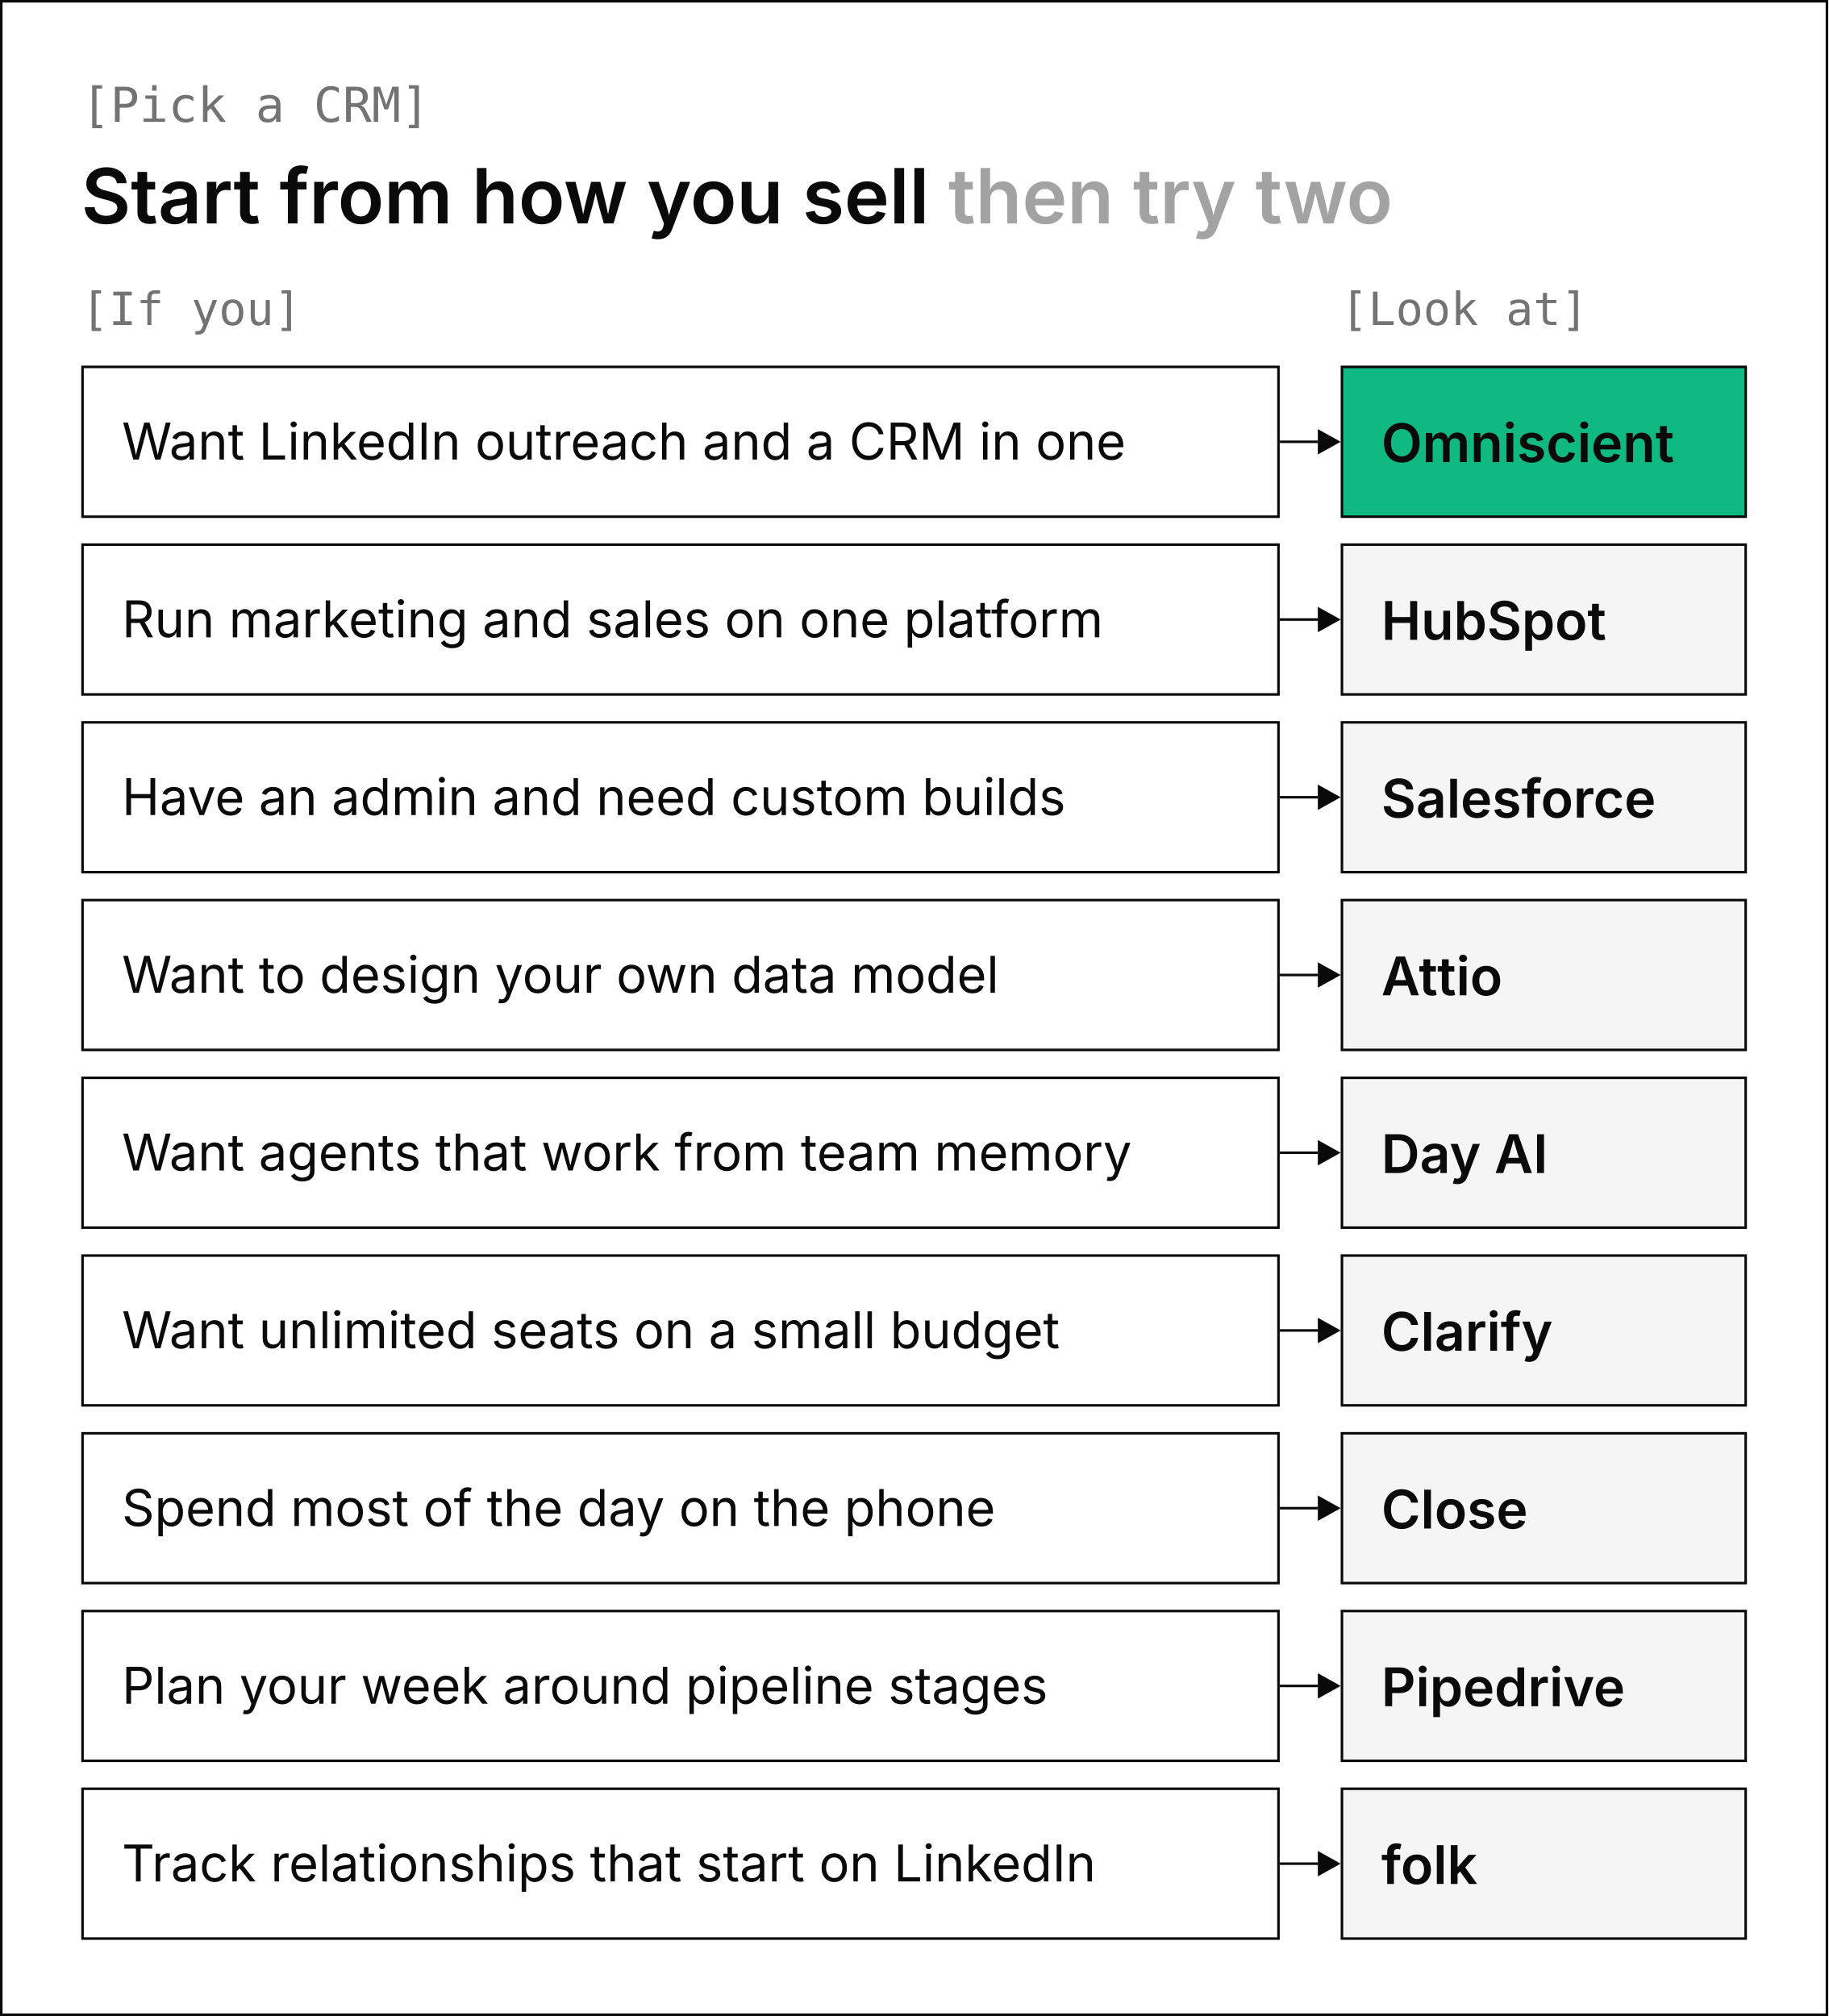
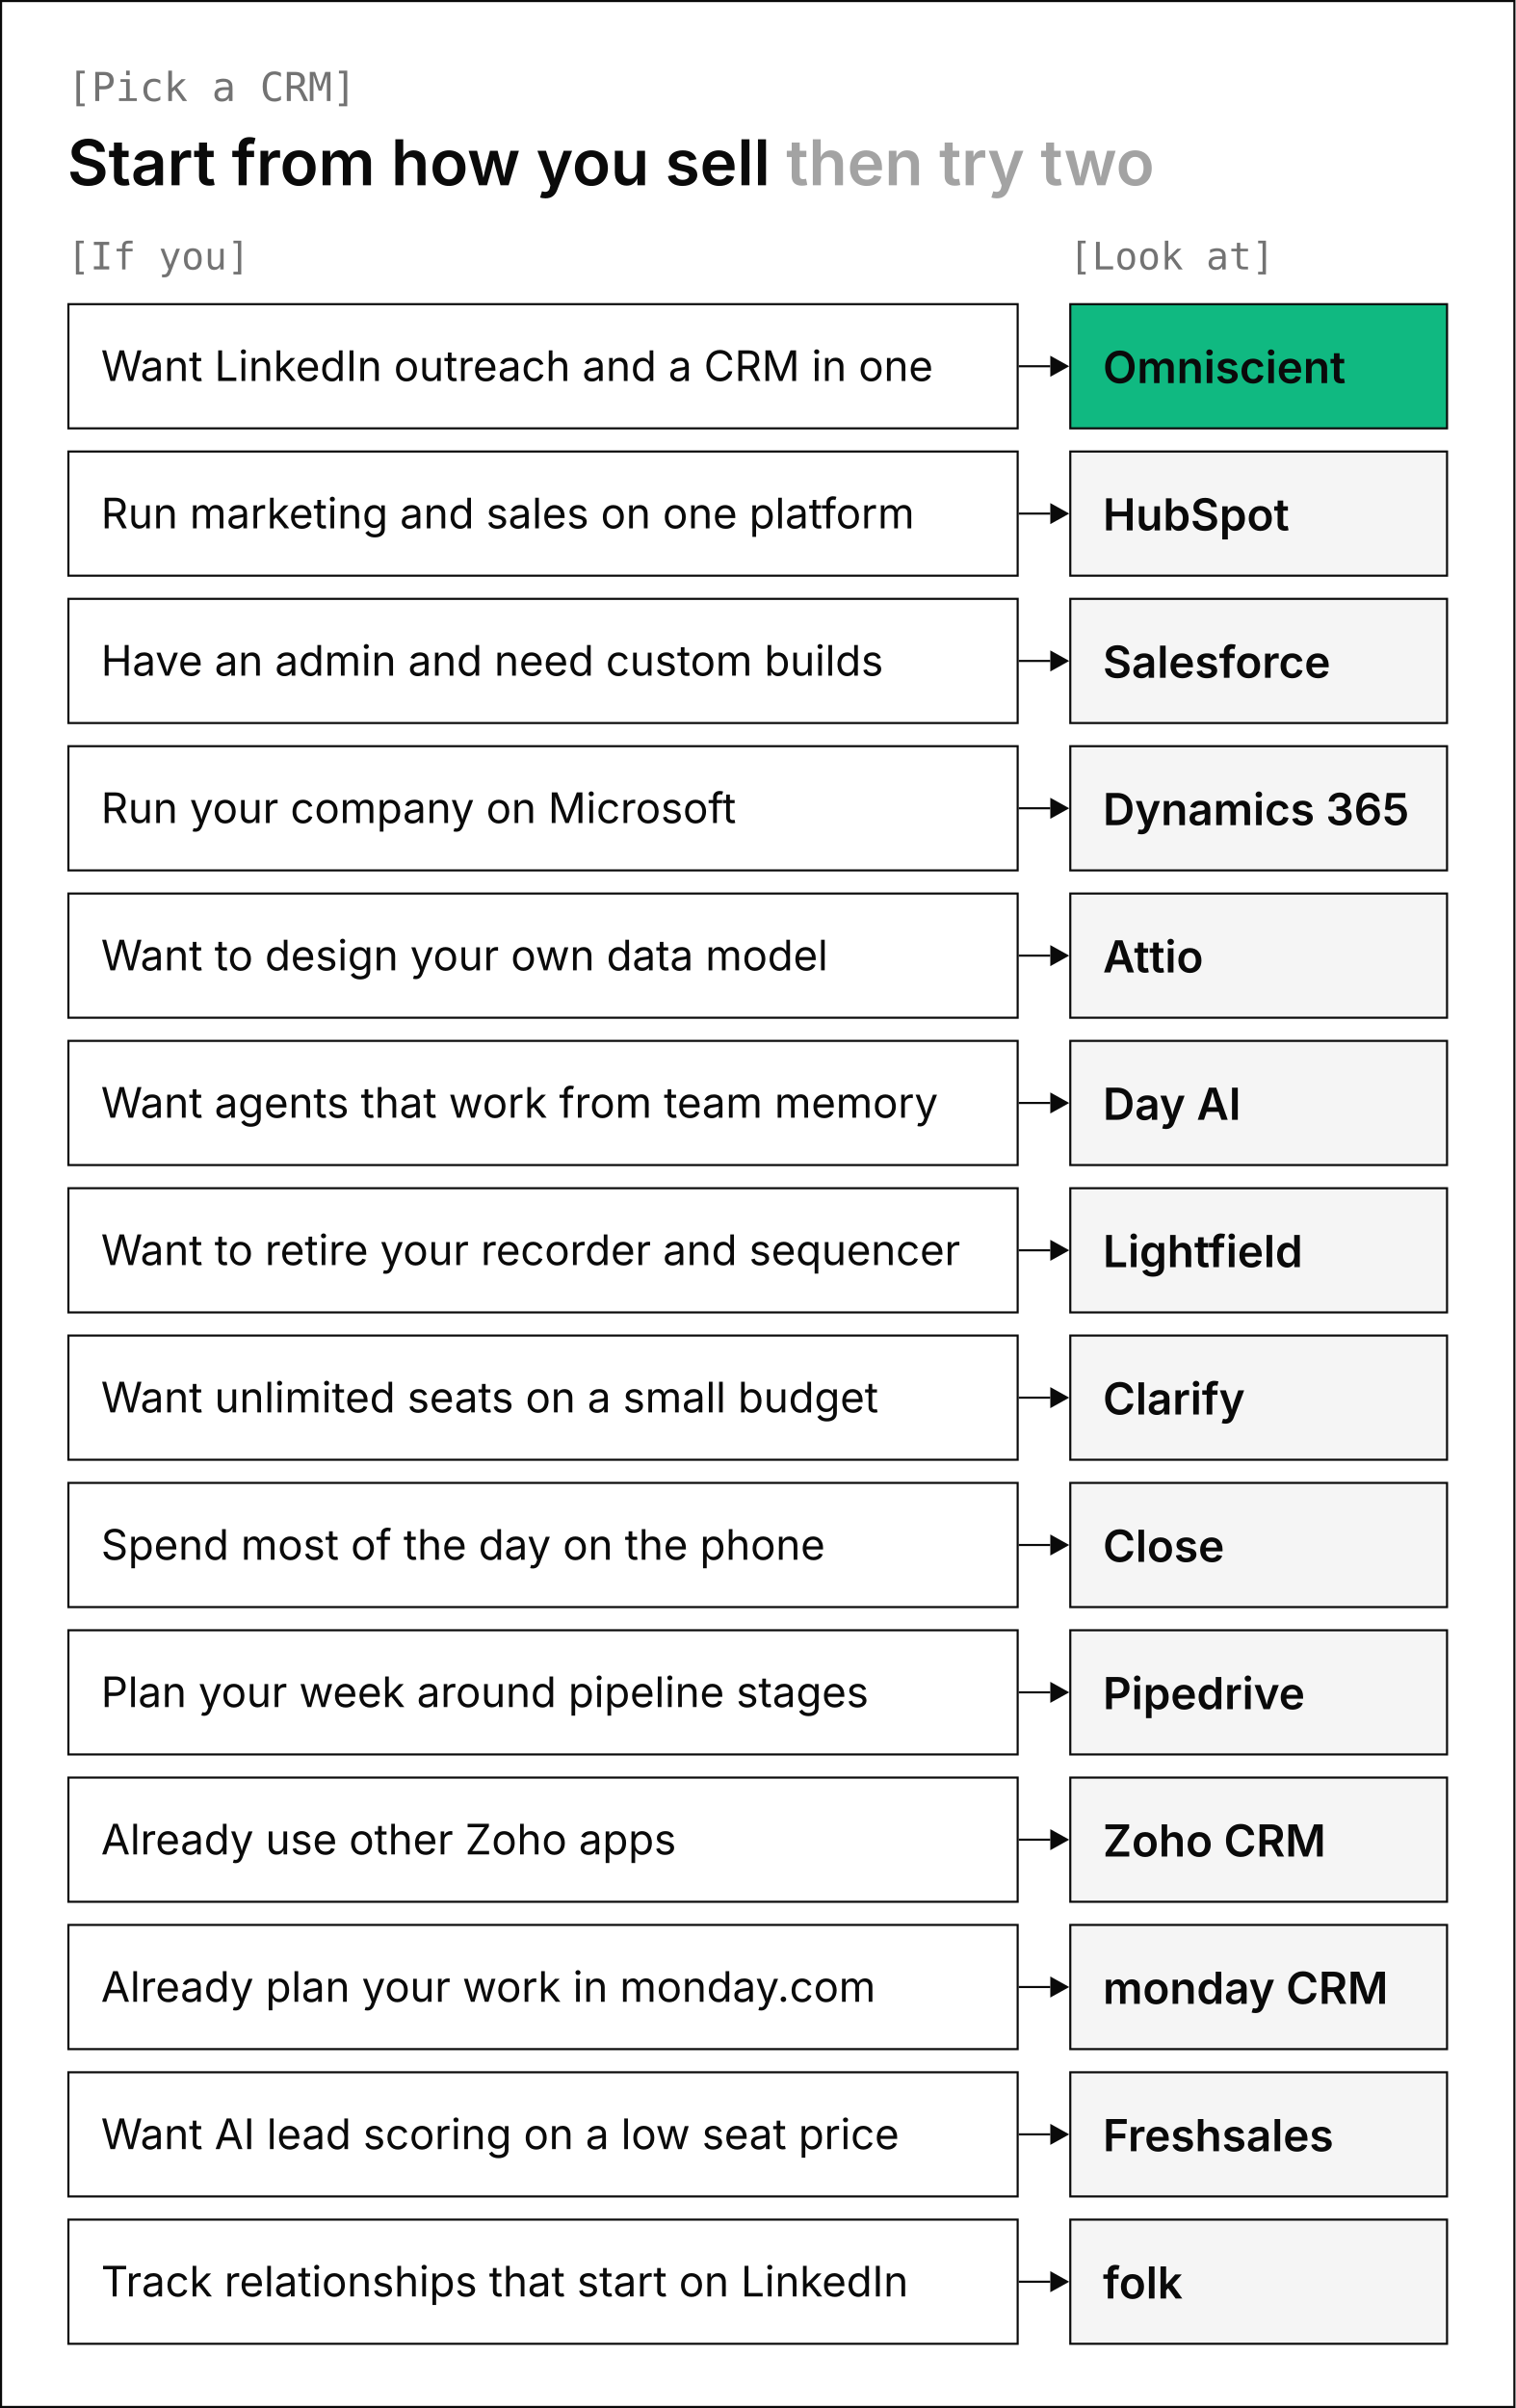
- <svg xmlns="http://www.w3.org/2000/svg" viewBox="0 0 720 794" width="720" height="794" role="img" aria-labelledby="t d" font-family="Inter, system-ui, sans-serif">
-   <rect width="720" height="794" fill="#ffffff" />
-   <rect x="0.5" y="0.5" width="719" height="793" fill="none" stroke="#0a0a0a" />
+ <svg xmlns="http://www.w3.org/2000/svg" viewBox="0 0 720 1144" width="720" height="1144" role="img" aria-labelledby="t d" font-family="Inter, system-ui, sans-serif">
+   <rect width="720" height="1144" fill="#ffffff" />
+   <rect x="0.5" y="0.5" width="719" height="1143" fill="none" stroke="#0a0a0a" />
  <text x="32" y="48" font-family="Geist Mono, ui-monospace, monospace" font-size="19" fill="#737373">[Pick a CRM]</text>
  <text x="32" y="88" font-size="30" font-weight="600" fill="#0a0a0a">Start from how you sell <tspan fill="#a3a3a3">then try two</tspan>
  </text>
  <text x="32" y="128" font-family="Geist Mono, ui-monospace, monospace" font-size="18" fill="#737373">[If you]</text>
-   <text x="528" y="128" font-family="Geist Mono, ui-monospace, monospace" font-size="18" fill="#737373">[Look at]</text>
-   <rect x="32.5" y="144.5" width="471" height="59" fill="#ffffff" stroke="#0a0a0a" />
+   <text x="508" y="128" font-family="Geist Mono, ui-monospace, monospace" font-size="18" fill="#737373">[Look at]</text>
+   <rect x="32.5" y="144.5" width="451" height="59" fill="#ffffff" stroke="#0a0a0a" />
  <text x="48" y="181" font-size="20" fill="#0a0a0a">Want LinkedIn outreach and a CRM in one</text>
-   <line x1="504" x2="519" y1="174" y2="174" stroke="#0a0a0a" />
-   <polygon points="519,169 528,174 519,179" fill="#0a0a0a" />
-   <rect x="528.5" y="144.5" width="159" height="59" fill="#10b981" stroke="#0a0a0a" />
-   <text x="544" y="182" font-size="21" font-weight="600" fill="#0a0a0a">Omniscient</text>
-   <rect x="32.5" y="214.5" width="471" height="59" fill="#ffffff" stroke="#0a0a0a" />
+   <line x1="484" x2="499" y1="174" y2="174" stroke="#0a0a0a" />
+   <polygon points="499,169 508,174 499,179" fill="#0a0a0a" />
+   <rect x="508.5" y="144.5" width="179" height="59" fill="#10b981" stroke="#0a0a0a" />
+   <text x="524" y="182" font-size="21" font-weight="600" fill="#0a0a0a">Omniscient</text>
+   <rect x="32.5" y="214.5" width="451" height="59" fill="#ffffff" stroke="#0a0a0a" />
  <text x="48" y="251" font-size="20" fill="#0a0a0a">Run marketing and sales on one platform</text>
-   <line x1="504" x2="519" y1="244" y2="244" stroke="#0a0a0a" />
-   <polygon points="519,239 528,244 519,249" fill="#0a0a0a" />
-   <rect x="528.5" y="214.5" width="159" height="59" fill="#f5f5f5" stroke="#0a0a0a" />
-   <text x="544" y="252" font-size="21" font-weight="600" fill="#0a0a0a">HubSpot</text>
-   <rect x="32.5" y="284.5" width="471" height="59" fill="#ffffff" stroke="#0a0a0a" />
+   <line x1="484" x2="499" y1="244" y2="244" stroke="#0a0a0a" />
+   <polygon points="499,239 508,244 499,249" fill="#0a0a0a" />
+   <rect x="508.5" y="214.5" width="179" height="59" fill="#f5f5f5" stroke="#0a0a0a" />
+   <text x="524" y="252" font-size="21" font-weight="600" fill="#0a0a0a">HubSpot</text>
+   <rect x="32.5" y="284.5" width="451" height="59" fill="#ffffff" stroke="#0a0a0a" />
  <text x="48" y="321" font-size="20" fill="#0a0a0a">Have an admin and need custom builds</text>
-   <line x1="504" x2="519" y1="314" y2="314" stroke="#0a0a0a" />
-   <polygon points="519,309 528,314 519,319" fill="#0a0a0a" />
-   <rect x="528.5" y="284.5" width="159" height="59" fill="#f5f5f5" stroke="#0a0a0a" />
-   <text x="544" y="322" font-size="21" font-weight="600" fill="#0a0a0a">Salesforce</text>
-   <rect x="32.5" y="354.5" width="471" height="59" fill="#ffffff" stroke="#0a0a0a" />
-   <text x="48" y="391" font-size="20" fill="#0a0a0a">Want to design your own data model</text>
-   <line x1="504" x2="519" y1="384" y2="384" stroke="#0a0a0a" />
-   <polygon points="519,379 528,384 519,389" fill="#0a0a0a" />
-   <rect x="528.5" y="354.5" width="159" height="59" fill="#f5f5f5" stroke="#0a0a0a" />
-   <text x="544" y="392" font-size="21" font-weight="600" fill="#0a0a0a">Attio</text>
-   <rect x="32.5" y="424.5" width="471" height="59" fill="#ffffff" stroke="#0a0a0a" />
-   <text x="48" y="461" font-size="20" fill="#0a0a0a">Want agents that work from team memory</text>
-   <line x1="504" x2="519" y1="454" y2="454" stroke="#0a0a0a" />
-   <polygon points="519,449 528,454 519,459" fill="#0a0a0a" />
-   <rect x="528.5" y="424.5" width="159" height="59" fill="#f5f5f5" stroke="#0a0a0a" />
-   <text x="544" y="462" font-size="21" font-weight="600" fill="#0a0a0a">Day AI</text>
-   <rect x="32.5" y="494.5" width="471" height="59" fill="#ffffff" stroke="#0a0a0a" />
-   <text x="48" y="531" font-size="20" fill="#0a0a0a">Want unlimited seats on a small budget</text>
-   <line x1="504" x2="519" y1="524" y2="524" stroke="#0a0a0a" />
-   <polygon points="519,519 528,524 519,529" fill="#0a0a0a" />
-   <rect x="528.5" y="494.5" width="159" height="59" fill="#f5f5f5" stroke="#0a0a0a" />
-   <text x="544" y="532" font-size="21" font-weight="600" fill="#0a0a0a">Clarify</text>
-   <rect x="32.5" y="564.5" width="471" height="59" fill="#ffffff" stroke="#0a0a0a" />
-   <text x="48" y="601" font-size="20" fill="#0a0a0a">Spend most of the day on the phone</text>
-   <line x1="504" x2="519" y1="594" y2="594" stroke="#0a0a0a" />
-   <polygon points="519,589 528,594 519,599" fill="#0a0a0a" />
-   <rect x="528.5" y="564.5" width="159" height="59" fill="#f5f5f5" stroke="#0a0a0a" />
-   <text x="544" y="602" font-size="21" font-weight="600" fill="#0a0a0a">Close</text>
-   <rect x="32.5" y="634.5" width="471" height="59" fill="#ffffff" stroke="#0a0a0a" />
-   <text x="48" y="671" font-size="20" fill="#0a0a0a">Plan your week around pipeline stages</text>
-   <line x1="504" x2="519" y1="664" y2="664" stroke="#0a0a0a" />
-   <polygon points="519,659 528,664 519,669" fill="#0a0a0a" />
-   <rect x="528.5" y="634.5" width="159" height="59" fill="#f5f5f5" stroke="#0a0a0a" />
-   <text x="544" y="672" font-size="21" font-weight="600" fill="#0a0a0a">Pipedrive</text>
-   <rect x="32.5" y="704.5" width="471" height="59" fill="#ffffff" stroke="#0a0a0a" />
-   <text x="48" y="741" font-size="20" fill="#0a0a0a">Track relationships that start on LinkedIn</text>
-   <line x1="504" x2="519" y1="734" y2="734" stroke="#0a0a0a" />
-   <polygon points="519,729 528,734 519,739" fill="#0a0a0a" />
-   <rect x="528.5" y="704.5" width="159" height="59" fill="#f5f5f5" stroke="#0a0a0a" />
-   <text x="544" y="742" font-size="21" font-weight="600" fill="#0a0a0a">folk</text>
+   <line x1="484" x2="499" y1="314" y2="314" stroke="#0a0a0a" />
+   <polygon points="499,309 508,314 499,319" fill="#0a0a0a" />
+   <rect x="508.5" y="284.5" width="179" height="59" fill="#f5f5f5" stroke="#0a0a0a" />
+   <text x="524" y="322" font-size="21" font-weight="600" fill="#0a0a0a">Salesforce</text>
+   <rect x="32.5" y="354.5" width="451" height="59" fill="#ffffff" stroke="#0a0a0a" />
+   <text x="48" y="391" font-size="20" fill="#0a0a0a">Run your company on Microsoft</text>
+   <line x1="484" x2="499" y1="384" y2="384" stroke="#0a0a0a" />
+   <polygon points="499,379 508,384 499,389" fill="#0a0a0a" />
+   <rect x="508.5" y="354.5" width="179" height="59" fill="#f5f5f5" stroke="#0a0a0a" />
+   <text x="524" y="392" font-size="21" font-weight="600" fill="#0a0a0a">Dynamics 365</text>
+   <rect x="32.5" y="424.5" width="451" height="59" fill="#ffffff" stroke="#0a0a0a" />
+   <text x="48" y="461" font-size="20" fill="#0a0a0a">Want to design your own data model</text>
+   <line x1="484" x2="499" y1="454" y2="454" stroke="#0a0a0a" />
+   <polygon points="499,449 508,454 499,459" fill="#0a0a0a" />
+   <rect x="508.5" y="424.5" width="179" height="59" fill="#f5f5f5" stroke="#0a0a0a" />
+   <text x="524" y="462" font-size="21" font-weight="600" fill="#0a0a0a">Attio</text>
+   <rect x="32.5" y="494.5" width="451" height="59" fill="#ffffff" stroke="#0a0a0a" />
+   <text x="48" y="531" font-size="20" fill="#0a0a0a">Want agents that work from team memory</text>
+   <line x1="484" x2="499" y1="524" y2="524" stroke="#0a0a0a" />
+   <polygon points="499,519 508,524 499,529" fill="#0a0a0a" />
+   <rect x="508.5" y="494.5" width="179" height="59" fill="#f5f5f5" stroke="#0a0a0a" />
+   <text x="524" y="532" font-size="21" font-weight="600" fill="#0a0a0a">Day AI</text>
+   <rect x="32.5" y="564.5" width="451" height="59" fill="#ffffff" stroke="#0a0a0a" />
+   <text x="48" y="601" font-size="20" fill="#0a0a0a">Want to retire your recorder and sequencer</text>
+   <line x1="484" x2="499" y1="594" y2="594" stroke="#0a0a0a" />
+   <polygon points="499,589 508,594 499,599" fill="#0a0a0a" />
+   <rect x="508.5" y="564.5" width="179" height="59" fill="#f5f5f5" stroke="#0a0a0a" />
+   <text x="524" y="602" font-size="21" font-weight="600" fill="#0a0a0a">Lightfield</text>
+   <rect x="32.5" y="634.5" width="451" height="59" fill="#ffffff" stroke="#0a0a0a" />
+   <text x="48" y="671" font-size="20" fill="#0a0a0a">Want unlimited seats on a small budget</text>
+   <line x1="484" x2="499" y1="664" y2="664" stroke="#0a0a0a" />
+   <polygon points="499,659 508,664 499,669" fill="#0a0a0a" />
+   <rect x="508.5" y="634.5" width="179" height="59" fill="#f5f5f5" stroke="#0a0a0a" />
+   <text x="524" y="672" font-size="21" font-weight="600" fill="#0a0a0a">Clarify</text>
+   <rect x="32.5" y="704.5" width="451" height="59" fill="#ffffff" stroke="#0a0a0a" />
+   <text x="48" y="741" font-size="20" fill="#0a0a0a">Spend most of the day on the phone</text>
+   <line x1="484" x2="499" y1="734" y2="734" stroke="#0a0a0a" />
+   <polygon points="499,729 508,734 499,739" fill="#0a0a0a" />
+   <rect x="508.5" y="704.5" width="179" height="59" fill="#f5f5f5" stroke="#0a0a0a" />
+   <text x="524" y="742" font-size="21" font-weight="600" fill="#0a0a0a">Close</text>
+   <rect x="32.5" y="774.5" width="451" height="59" fill="#ffffff" stroke="#0a0a0a" />
+   <text x="48" y="811" font-size="20" fill="#0a0a0a">Plan your week around pipeline stages</text>
+   <line x1="484" x2="499" y1="804" y2="804" stroke="#0a0a0a" />
+   <polygon points="499,799 508,804 499,809" fill="#0a0a0a" />
+   <rect x="508.5" y="774.5" width="179" height="59" fill="#f5f5f5" stroke="#0a0a0a" />
+   <text x="524" y="812" font-size="21" font-weight="600" fill="#0a0a0a">Pipedrive</text>
+   <rect x="32.5" y="844.5" width="451" height="59" fill="#ffffff" stroke="#0a0a0a" />
+   <text x="48" y="881" font-size="20" fill="#0a0a0a">Already use other Zoho apps</text>
+   <line x1="484" x2="499" y1="874" y2="874" stroke="#0a0a0a" />
+   <polygon points="499,869 508,874 499,879" fill="#0a0a0a" />
+   <rect x="508.5" y="844.5" width="179" height="59" fill="#f5f5f5" stroke="#0a0a0a" />
+   <text x="524" y="882" font-size="21" font-weight="600" fill="#0a0a0a">Zoho CRM</text>
+   <rect x="32.5" y="914.5" width="451" height="59" fill="#ffffff" stroke="#0a0a0a" />
+   <text x="48" y="951" font-size="20" fill="#0a0a0a">Already plan your work in monday.com</text>
+   <line x1="484" x2="499" y1="944" y2="944" stroke="#0a0a0a" />
+   <polygon points="499,939 508,944 499,949" fill="#0a0a0a" />
+   <rect x="508.5" y="914.5" width="179" height="59" fill="#f5f5f5" stroke="#0a0a0a" />
+   <text x="524" y="952" font-size="21" font-weight="600" fill="#0a0a0a">monday CRM</text>
+   <rect x="32.5" y="984.5" width="451" height="59" fill="#ffffff" stroke="#0a0a0a" />
+   <text x="48" y="1021" font-size="20" fill="#0a0a0a">Want AI lead scoring on a low seat price</text>
+   <line x1="484" x2="499" y1="1014" y2="1014" stroke="#0a0a0a" />
+   <polygon points="499,1009 508,1014 499,1019" fill="#0a0a0a" />
+   <rect x="508.5" y="984.5" width="179" height="59" fill="#f5f5f5" stroke="#0a0a0a" />
+   <text x="524" y="1022" font-size="21" font-weight="600" fill="#0a0a0a">Freshsales</text>
+   <rect x="32.5" y="1054.5" width="451" height="59" fill="#ffffff" stroke="#0a0a0a" />
+   <text x="48" y="1091" font-size="20" fill="#0a0a0a">Track relationships that start on LinkedIn</text>
+   <line x1="484" x2="499" y1="1084" y2="1084" stroke="#0a0a0a" />
+   <polygon points="499,1079 508,1084 499,1089" fill="#0a0a0a" />
+   <rect x="508.5" y="1054.5" width="179" height="59" fill="#f5f5f5" stroke="#0a0a0a" />
+   <text x="524" y="1092" font-size="21" font-weight="600" fill="#0a0a0a">folk</text>
</svg>
